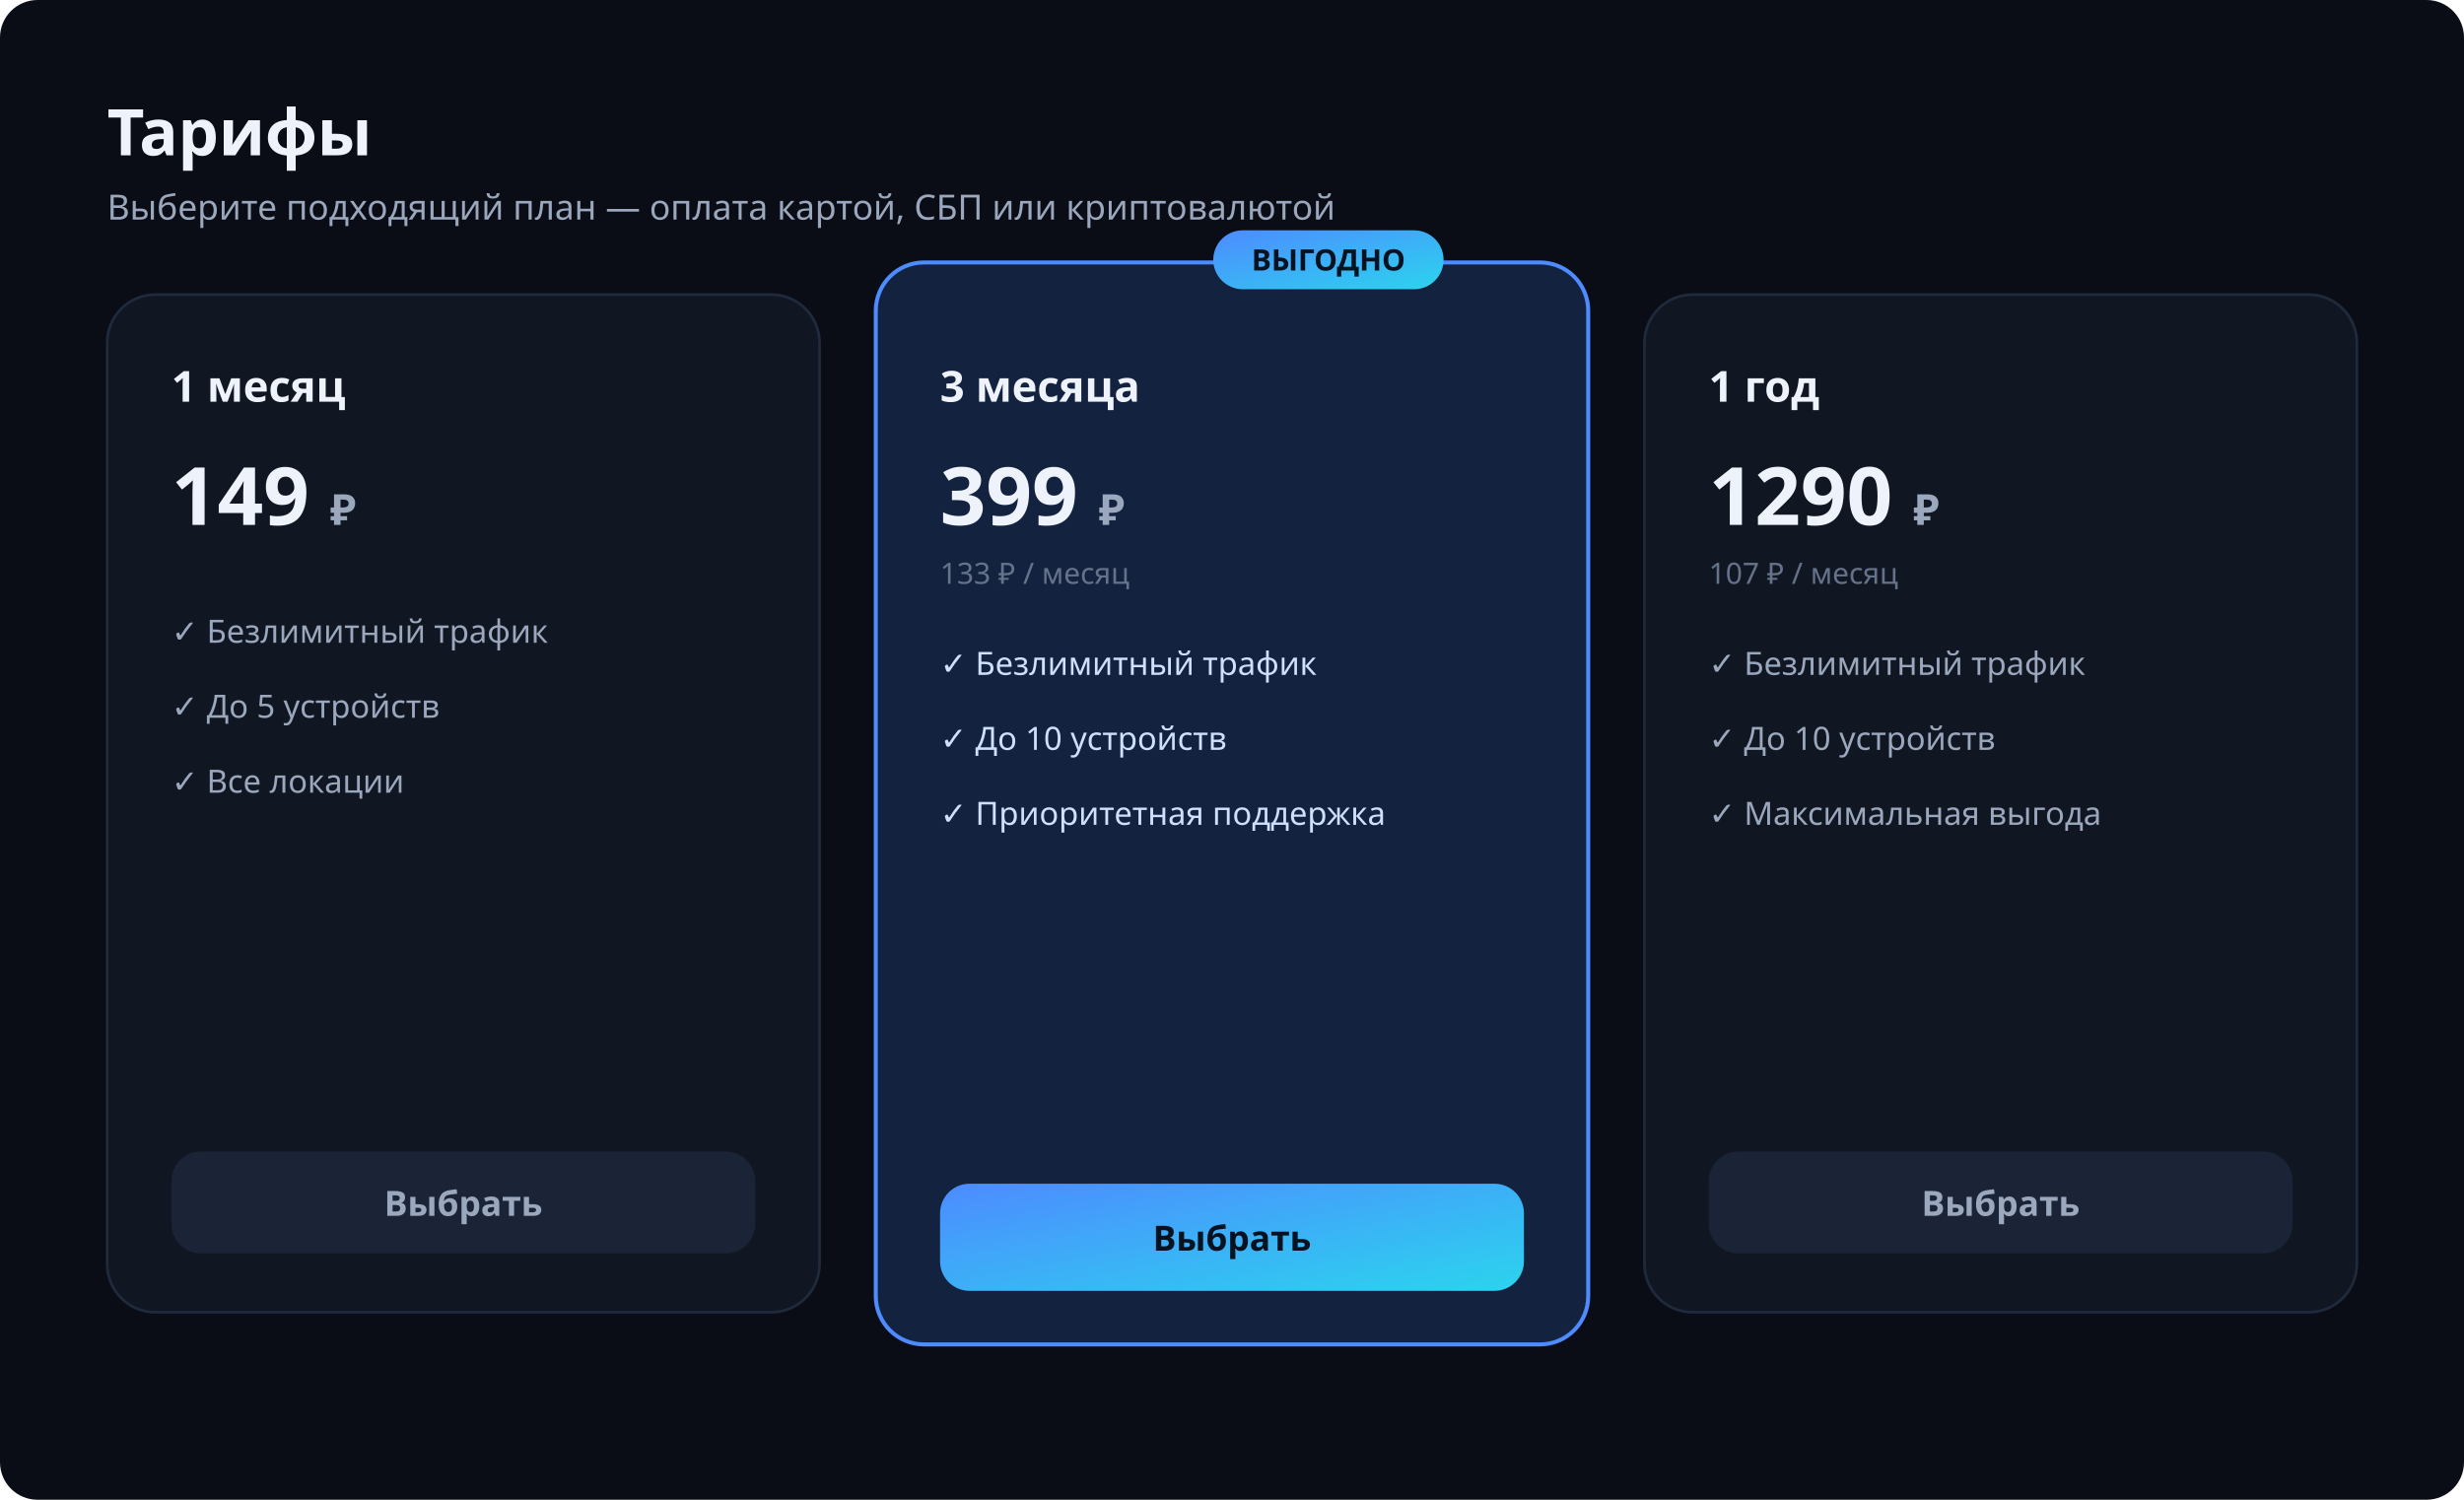
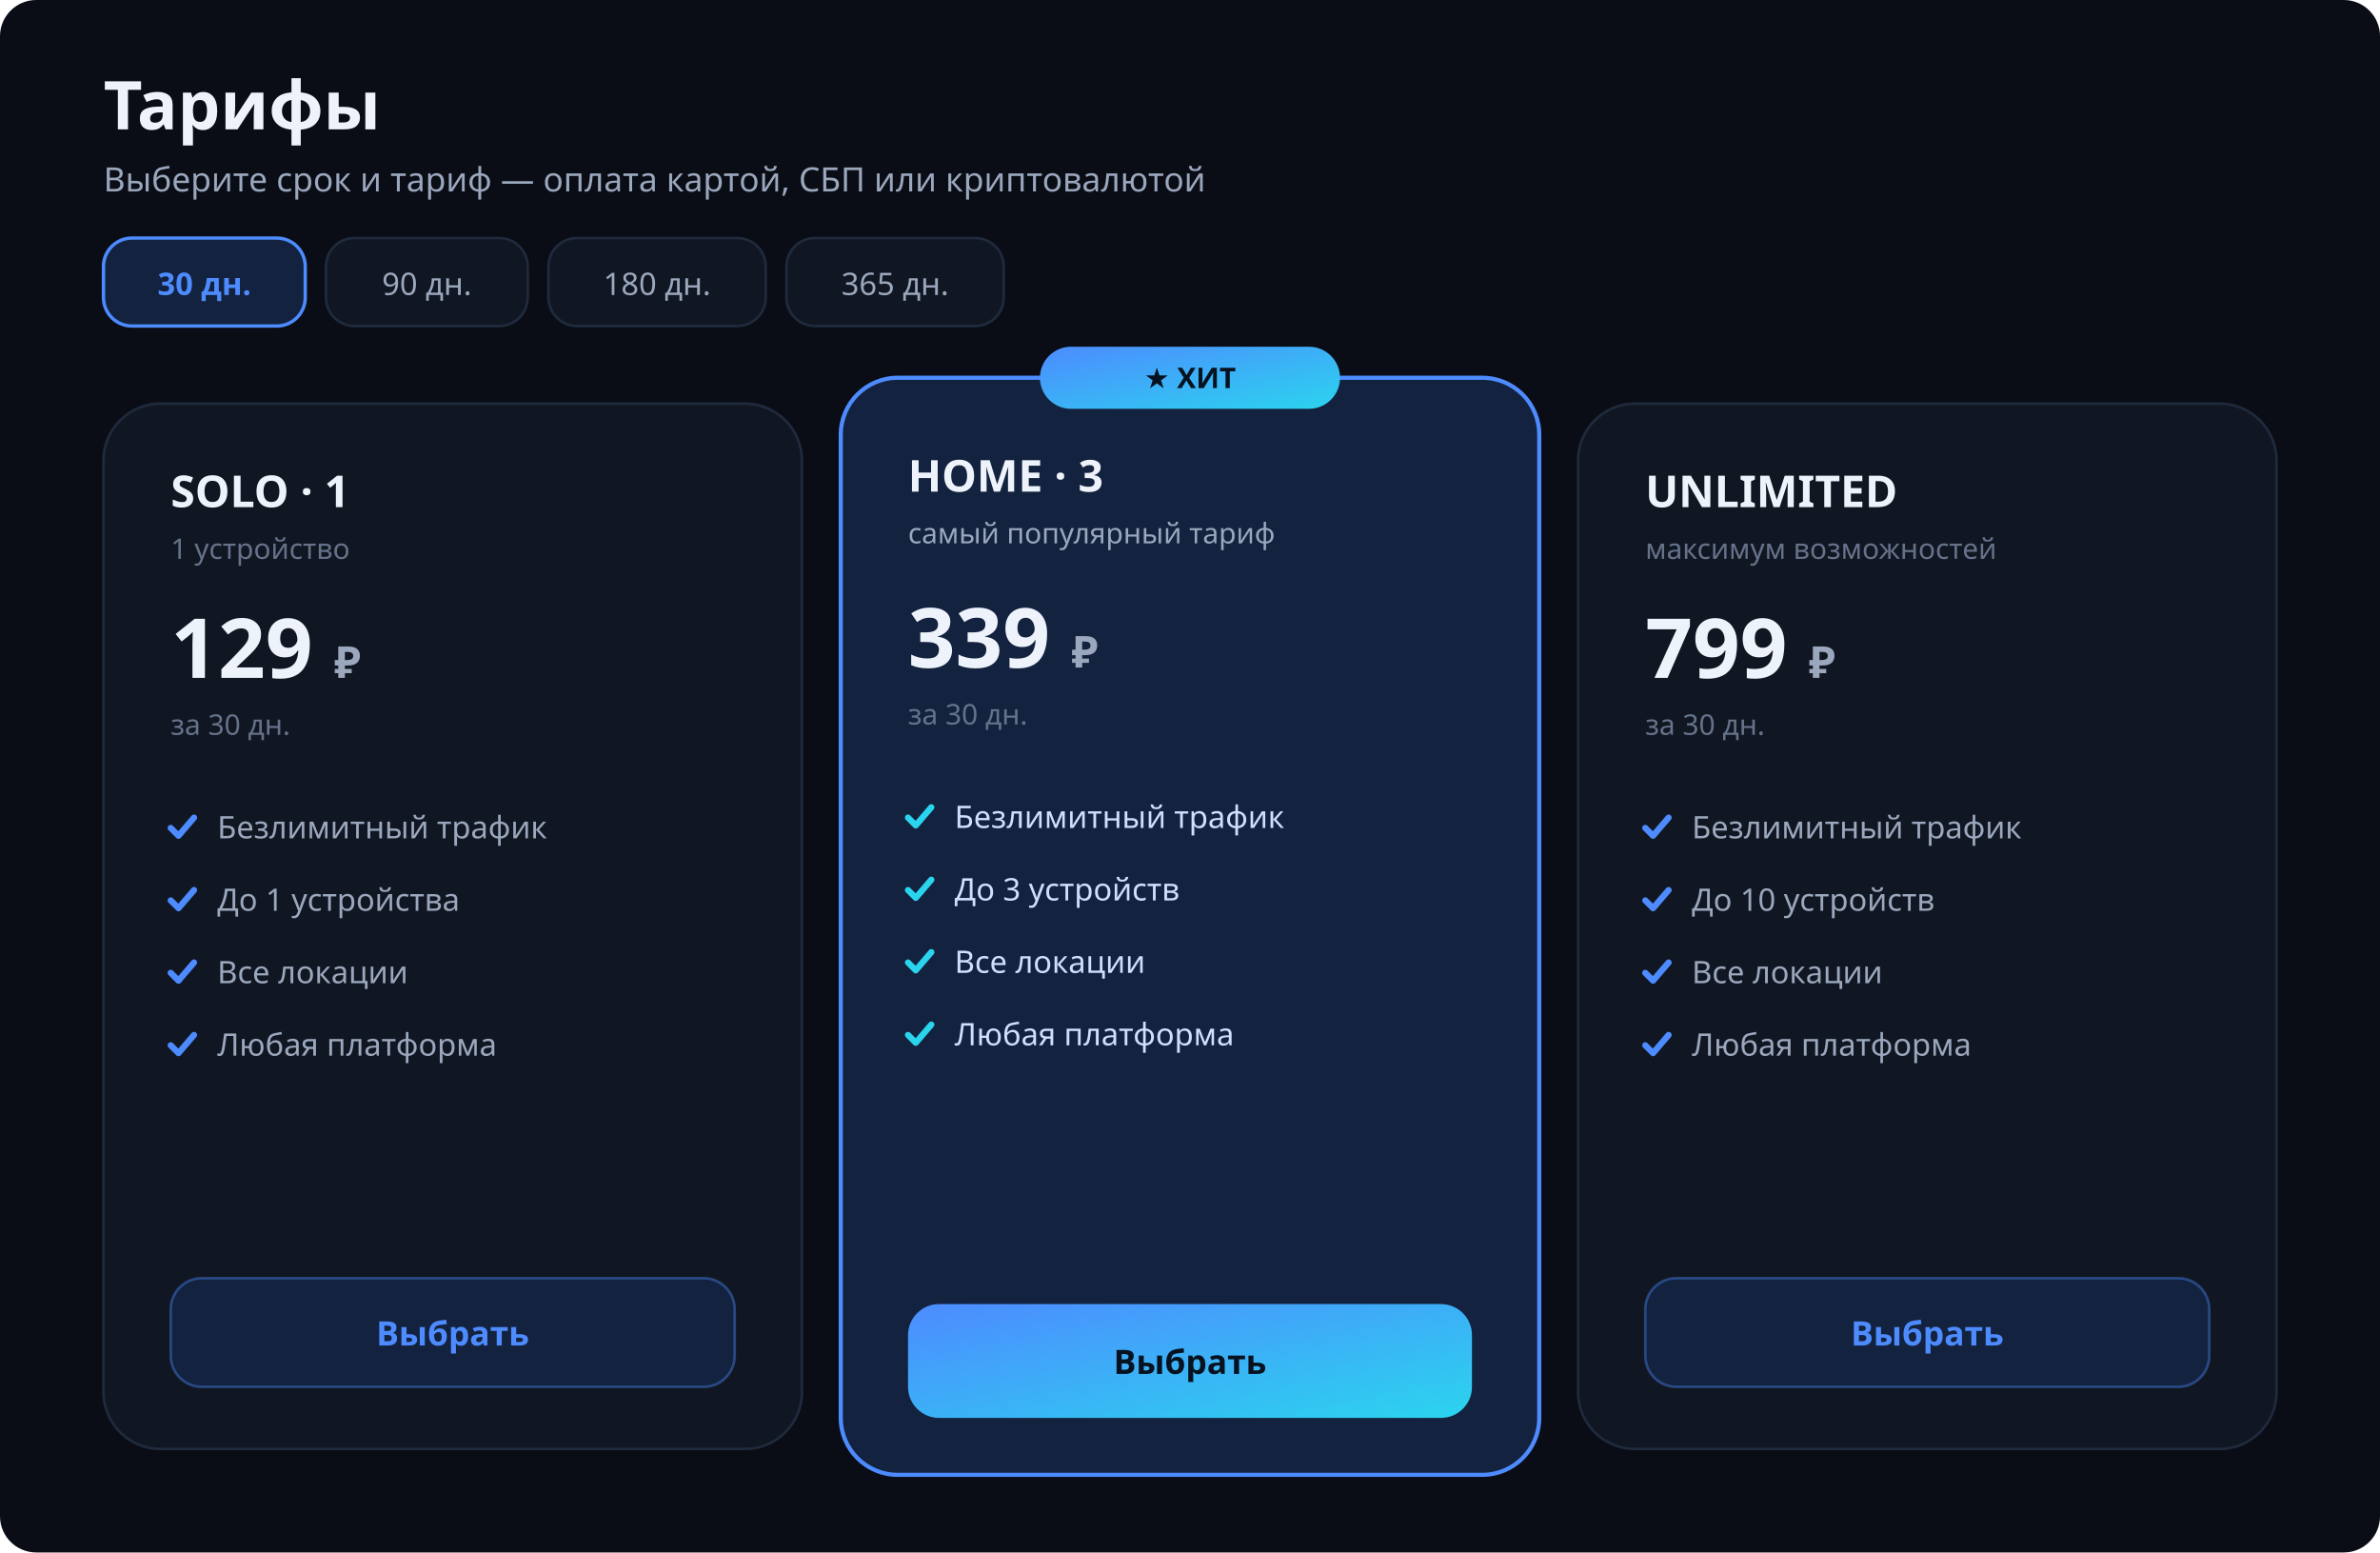
- <svg xmlns="http://www.w3.org/2000/svg" viewBox="0 0 920 560" font-family="Segoe UI, system-ui, sans-serif">
+ <svg xmlns="http://www.w3.org/2000/svg" viewBox="0 0 920 600" font-family="Segoe UI, system-ui, sans-serif">
  <defs>
-     <linearGradient id="acc2" x1="0" y1="0" x2="1" y2="1">
+     <linearGradient id="mp" x1="0" y1="0" x2="1" y2="1">
      <stop offset="0" stop-color="#4d8bff" />
      <stop offset="1" stop-color="#2bd4ee" />
    </linearGradient>
  </defs>
-   <rect width="920" height="560" rx="14" fill="#0a0d15" />
-   <text x="40" y="58" fill="#eef3fb" font-size="24" font-weight="700">Тарифы</text>
-   <text x="40" y="82" fill="#9aa7bd" font-size="13">Выберите подходящий план — оплата картой, СБП или криптовалютой</text>
-   <rect x="40" y="110" width="266" height="380" rx="18" fill="#111722" stroke="#1f2a3d" />
-   <text x="64" y="150" fill="#eef3fb" font-size="16" font-weight="700">1 месяц</text>
-   <text x="64" y="196" fill="#eef3fb" font-size="30" font-weight="800">149 <tspan font-size="16" fill="#9aa7bd">₽</tspan>
-   </text>
-   <text x="64" y="240" fill="#9aa7bd" font-size="12">✓ Безлимитный трафик</text>
-   <text x="64" y="268" fill="#9aa7bd" font-size="12">✓ До 5 устройств</text>
-   <text x="64" y="296" fill="#9aa7bd" font-size="12">✓ Все локации</text>
-   <rect x="64" y="430" width="218" height="38" rx="11" fill="#1a2436" />
-   <text x="173" y="454" fill="#9aa7bd" font-size="13" font-weight="600" text-anchor="middle">Выбрать</text>
-   <rect x="327" y="98" width="266" height="404" rx="18" fill="#13233f" stroke="#4d8bff" stroke-width="1.5" />
-   <rect x="453" y="86" width="86" height="22" rx="11" fill="url(#acc2)" />
-   <text x="496" y="101" fill="#06121f" font-size="11" font-weight="700" text-anchor="middle">ВЫГОДНО</text>
-   <text x="351" y="150" fill="#eef3fb" font-size="16" font-weight="700">3 месяца</text>
-   <text x="351" y="196" fill="#eef3fb" font-size="30" font-weight="800">399 <tspan font-size="16" fill="#9aa7bd">₽</tspan>
-   </text>
-   <text x="351" y="218" fill="#65728a" font-size="11">133 ₽ / месяц</text>
-   <text x="351" y="252" fill="#cfe0ff" font-size="12">✓ Безлимитный трафик</text>
-   <text x="351" y="280" fill="#cfe0ff" font-size="12">✓ До 10 устройств</text>
-   <text x="351" y="308" fill="#cfe0ff" font-size="12">✓ Приоритетная поддержка</text>
-   <rect x="351" y="442" width="218" height="40" rx="11" fill="url(#acc2)" />
-   <text x="460" y="467" fill="#06121f" font-size="13" font-weight="700" text-anchor="middle">Выбрать</text>
-   <rect x="614" y="110" width="266" height="380" rx="18" fill="#111722" stroke="#1f2a3d" />
-   <text x="638" y="150" fill="#eef3fb" font-size="16" font-weight="700">1 год</text>
-   <text x="638" y="196" fill="#eef3fb" font-size="30" font-weight="800">1290 <tspan font-size="16" fill="#9aa7bd">₽</tspan>
-   </text>
-   <text x="638" y="218" fill="#65728a" font-size="11">107 ₽ / месяц</text>
-   <text x="638" y="252" fill="#9aa7bd" font-size="12">✓ Безлимитный трафик</text>
-   <text x="638" y="280" fill="#9aa7bd" font-size="12">✓ До 10 устройств</text>
-   <text x="638" y="308" fill="#9aa7bd" font-size="12">✓ Максимальная выгода</text>
-   <rect x="638" y="430" width="218" height="38" rx="11" fill="#1a2436" />
-   <text x="747" y="454" fill="#9aa7bd" font-size="13" font-weight="600" text-anchor="middle">Выбрать</text>
+   <rect width="920" height="600" rx="14" fill="#0a0d15" />
+   <text x="40" y="50" fill="#eef3fb" font-size="26" font-weight="800">Тарифы</text>
+   <text x="40" y="74" fill="#9aa7bd" font-size="13">Выберите срок и тариф — оплата картой, СБП или криптовалютой</text>
+   <rect x="40" y="92" width="78" height="34" rx="11" fill="#13233f" stroke="#4d8bff" stroke-width="1.3" />
+   <text x="79" y="114" fill="#4d8bff" font-size="12" font-weight="600" text-anchor="middle">30 дн.</text>
+   <rect x="126" y="92" width="78" height="34" rx="11" fill="#111722" stroke="#1f2a3d" />
+   <text x="165" y="114" fill="#9aa7bd" font-size="12" text-anchor="middle">90 дн.</text>
+   <rect x="212" y="92" width="84" height="34" rx="11" fill="#111722" stroke="#1f2a3d" />
+   <text x="254" y="114" fill="#9aa7bd" font-size="12" text-anchor="middle">180 дн.</text>
+   <rect x="304" y="92" width="84" height="34" rx="11" fill="#111722" stroke="#1f2a3d" />
+   <text x="346" y="114" fill="#9aa7bd" font-size="12" text-anchor="middle">365 дн.</text>
+   <g>
+     <rect x="40" y="156" width="270" height="404" rx="22" fill="#111722" stroke="#1f2a3d" />
+     <text x="66" y="196" fill="#eef3fb" font-size="17" font-weight="700">SOLO · 1</text>
+     <text x="66" y="216" fill="#65728a" font-size="11">1 устройство</text>
+     <text x="66" y="262" fill="#eef3fb" font-size="32" font-weight="800">129 <tspan font-size="17" fill="#9aa7bd">₽</tspan>
+     </text>
+     <text x="66" y="284" fill="#65728a" font-size="11">за 30 дн.</text>
+     <g fill="#9aa7bd" font-size="12">
+       <text x="84" y="324">Безлимитный трафик</text>
+       <text x="84" y="352">До 1 устройства</text>
+       <text x="84" y="380">Все локации</text>
+       <text x="84" y="408">Любая платформа</text>
+     </g>
+     <g stroke="#4d8bff" stroke-width="2.4" fill="none" stroke-linecap="round" stroke-linejoin="round">
+       <path d="M66 320 l3 3 l6 -7" />
+       <path d="M66 348 l3 3 l6 -7" />
+       <path d="M66 376 l3 3 l6 -7" />
+       <path d="M66 404 l3 3 l6 -7" />
+     </g>
+     <rect x="66" y="494" width="218" height="42" rx="12" fill="#13233f" stroke="#4d8bff" stroke-opacity="0.4" />
+     <text x="175" y="520" fill="#4d8bff" font-size="13" font-weight="600" text-anchor="middle">Выбрать</text>
+   </g>
+   <g>
+     <rect x="325" y="146" width="270" height="424" rx="22" fill="#13233f" stroke="#4d8bff" stroke-width="1.6" />
+     <rect x="402" y="134" width="116" height="24" rx="12" fill="url(#mp)" />
+     <text x="460" y="150" fill="#06121f" font-size="11" font-weight="700" text-anchor="middle">★ ХИТ</text>
+     <text x="351" y="190" fill="#eef3fb" font-size="17" font-weight="700">HOME · 3</text>
+     <text x="351" y="210" fill="#9aa7bd" font-size="11">самый популярный тариф</text>
+     <text x="351" y="258" fill="#eef3fb" font-size="32" font-weight="800">339 <tspan font-size="17" fill="#9aa7bd">₽</tspan>
+     </text>
+     <text x="351" y="280" fill="#65728a" font-size="11">за 30 дн.</text>
+     <g fill="#cfe0ff" font-size="12">
+       <text x="369" y="320">Безлимитный трафик</text>
+       <text x="369" y="348">До 3 устройств</text>
+       <text x="369" y="376">Все локации</text>
+       <text x="369" y="404">Любая платформа</text>
+     </g>
+     <g stroke="#2bd4ee" stroke-width="2.4" fill="none" stroke-linecap="round" stroke-linejoin="round">
+       <path d="M351 316 l3 3 l6 -7" />
+       <path d="M351 344 l3 3 l6 -7" />
+       <path d="M351 372 l3 3 l6 -7" />
+       <path d="M351 400 l3 3 l6 -7" />
+     </g>
+     <rect x="351" y="504" width="218" height="44" rx="12" fill="url(#mp)" />
+     <text x="460" y="531" fill="#06121f" font-size="13" font-weight="700" text-anchor="middle">Выбрать</text>
+   </g>
+   <g>
+     <rect x="610" y="156" width="270" height="404" rx="22" fill="#111722" stroke="#1f2a3d" />
+     <text x="636" y="196" fill="#eef3fb" font-size="17" font-weight="700">UNLIMITED</text>
+     <text x="636" y="216" fill="#65728a" font-size="11">максимум возможностей</text>
+     <text x="636" y="262" fill="#eef3fb" font-size="32" font-weight="800">799 <tspan font-size="17" fill="#9aa7bd">₽</tspan>
+     </text>
+     <text x="636" y="284" fill="#65728a" font-size="11">за 30 дн.</text>
+     <g fill="#9aa7bd" font-size="12">
+       <text x="654" y="324">Безлимитный трафик</text>
+       <text x="654" y="352">До 10 устройств</text>
+       <text x="654" y="380">Все локации</text>
+       <text x="654" y="408">Любая платформа</text>
+     </g>
+     <g stroke="#4d8bff" stroke-width="2.4" fill="none" stroke-linecap="round" stroke-linejoin="round">
+       <path d="M636 320 l3 3 l6 -7" />
+       <path d="M636 348 l3 3 l6 -7" />
+       <path d="M636 376 l3 3 l6 -7" />
+       <path d="M636 404 l3 3 l6 -7" />
+     </g>
+     <rect x="636" y="494" width="218" height="42" rx="12" fill="#13233f" stroke="#4d8bff" stroke-opacity="0.4" />
+     <text x="745" y="520" fill="#4d8bff" font-size="13" font-weight="600" text-anchor="middle">Выбрать</text>
+   </g>
</svg>
